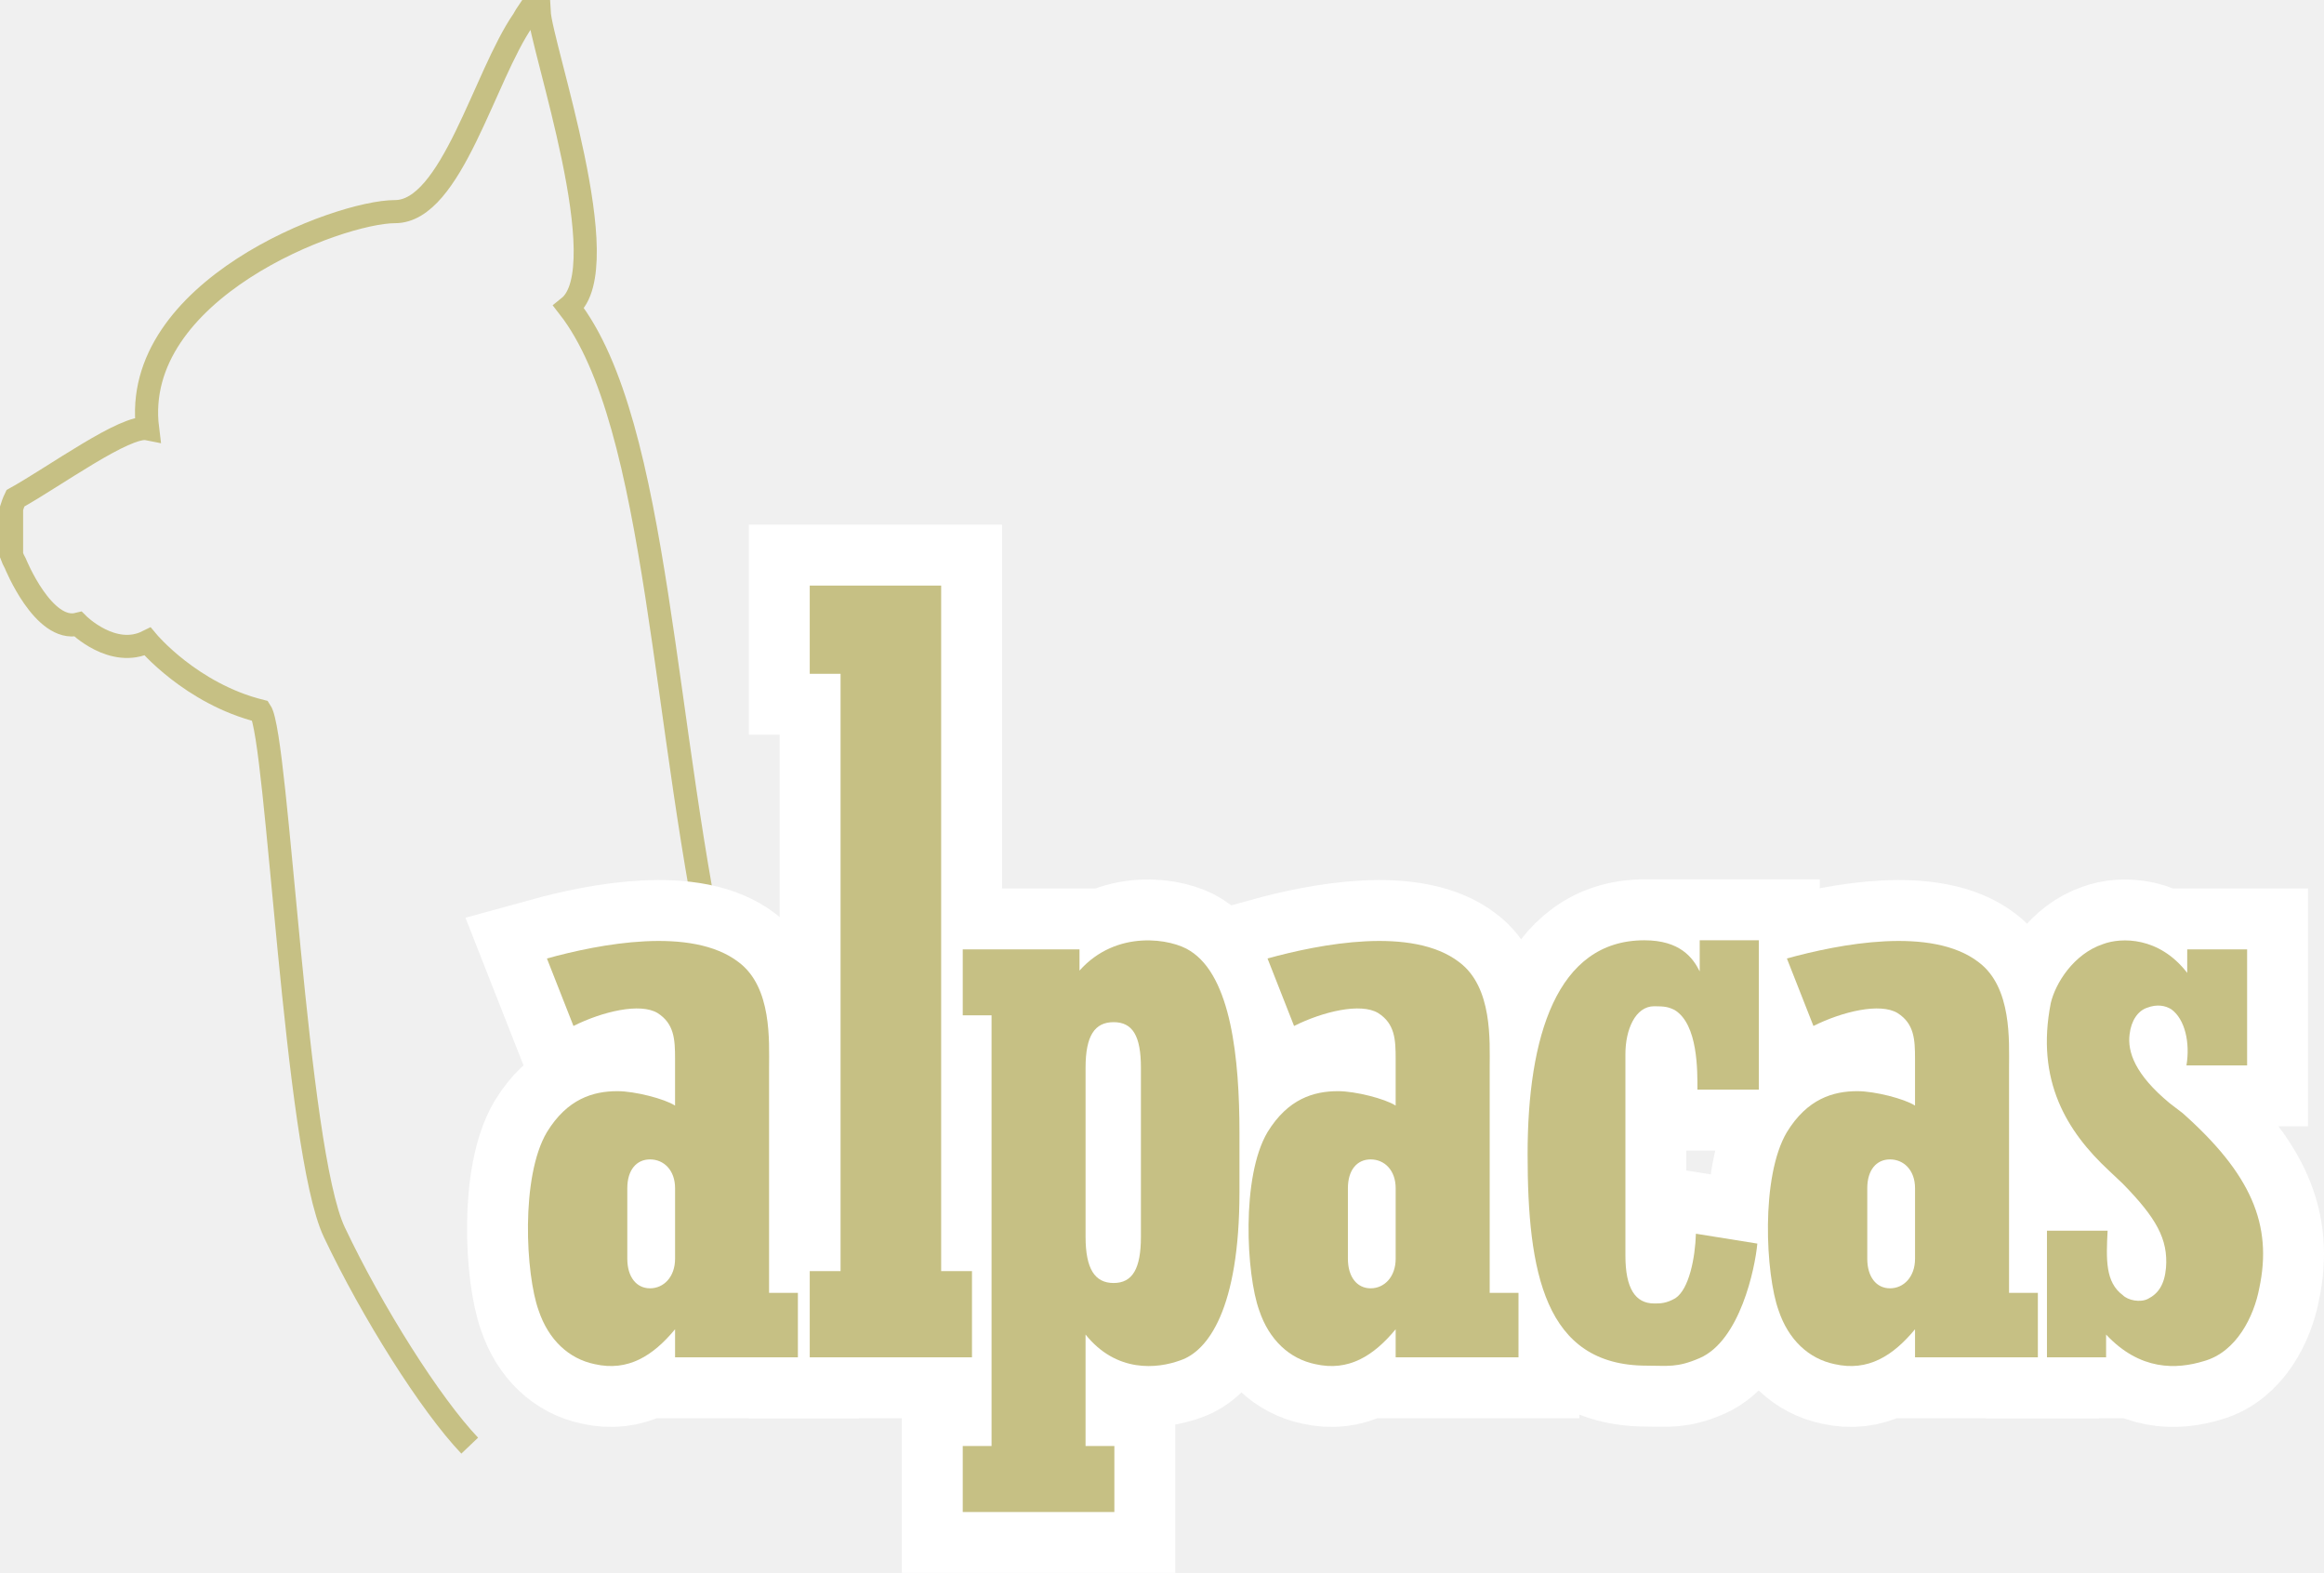
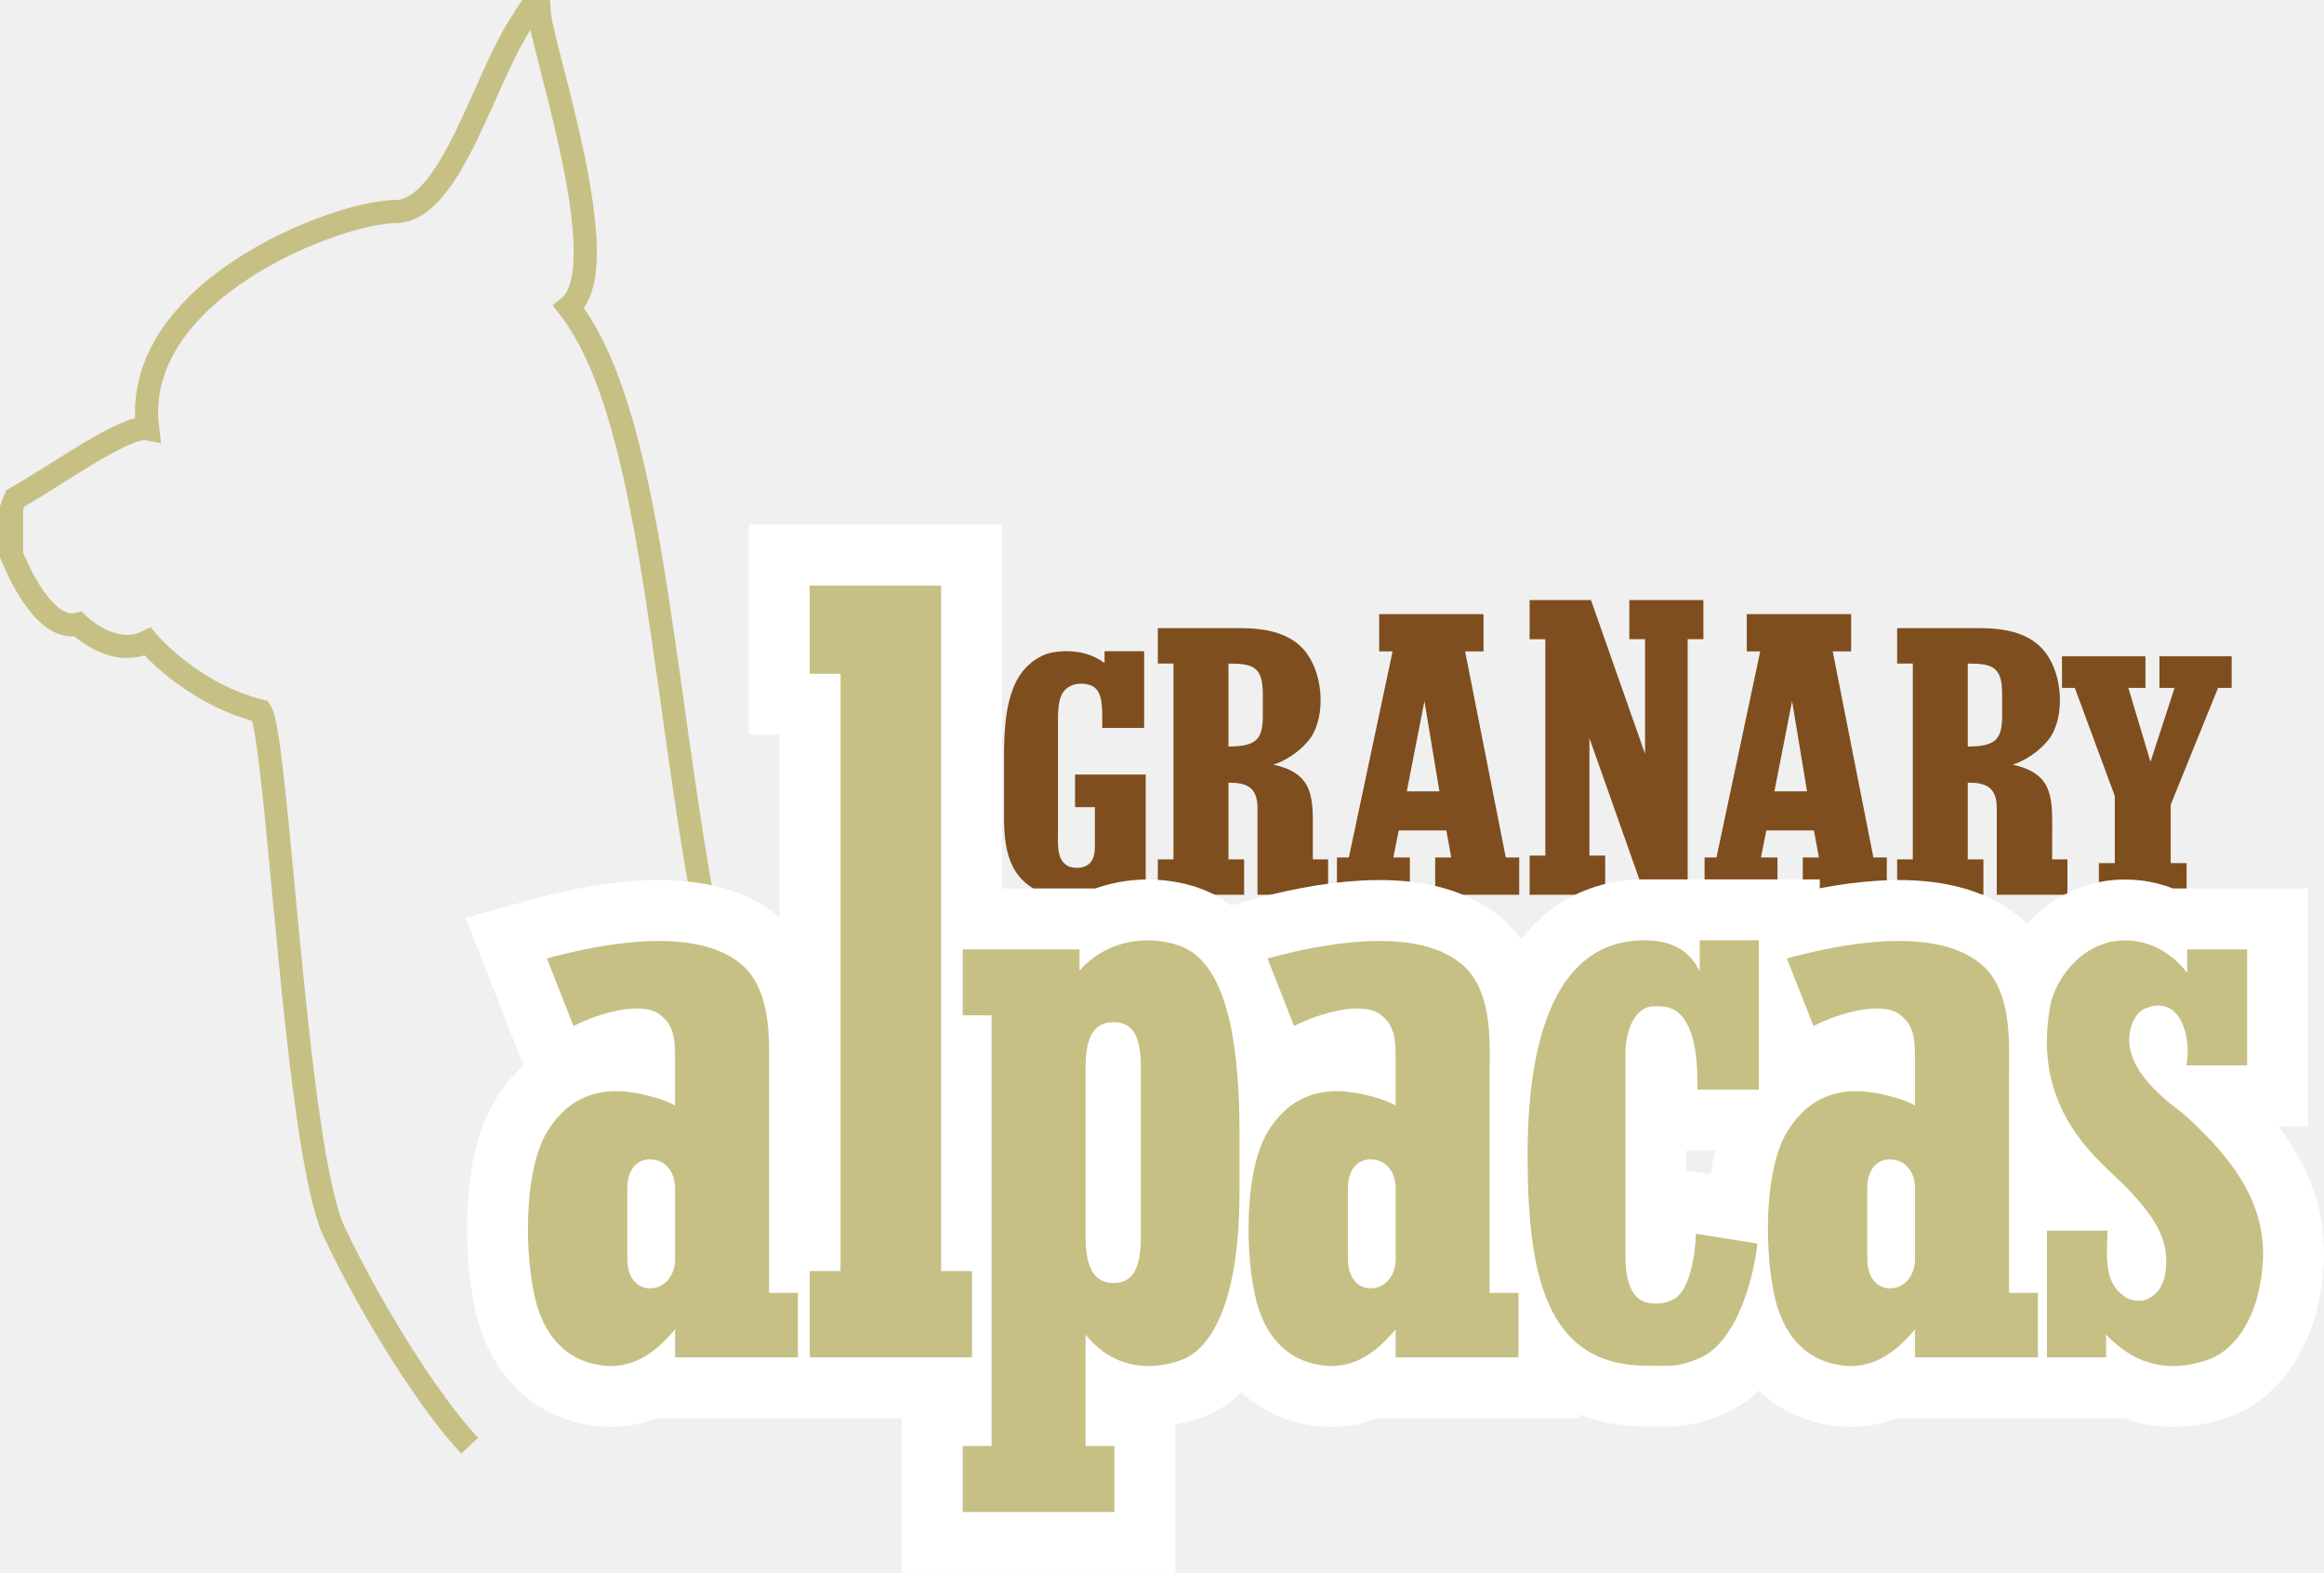
<svg xmlns="http://www.w3.org/2000/svg" version="1.1" id="logo" x="0px" y="0px" width="547.365px" height="370.433px" viewBox="-0.001 0 547.365 370.433" enable-background="new -0.001 0 547.365 370.433" xml:space="preserve">
  <defs>
    <style type="text/css">
      
        .filtered{
          filter: url(#myfilter);
          …
        }
      
    </style>
    <filter id="myfilter">
        
        

    </filter>
  </defs>
  <g>
    <path fill="none" stroke="#C6C084" stroke-width="5.445" d="M169.711,232.732c-13.853-60.212-14.273-132.78-35.752-160.392   c11.647-9.32-6.586-61.527-6.984-69.617h-2.545c-0.363,0.525-0.758,1.172-1.195,1.965c-9.207,13.295-16.887,45.152-30.184,45.152   c-13.295,0-62.385,18.408-58.293,51.137c-5.113-1.024-21.939,11.271-31.143,16.385c0,0-0.445,0.898-0.894,2.349v11.045   c0.242,0.654,0.525,1.307,0.894,1.949c0,0,6.598,16.338,14.776,14.297c0,0,8.178,8.18,16.365,4.092c0,0,10.225,12.271,26.59,16.361   c4.088,6.133,8.18,103.293,17.389,122.725c8.929,18.857,22.677,40.604,31.894,50.281" />
-     <path class="filtered" fill="#7F4E1E" d="M260.152,153.371h9.328v18.067h-9.875c0-4.606,0.273-8.631-2.469-9.946   c-1.195-0.513-2.836-0.656-4.301-0.222c-3.291,1.101-3.656,4.099-3.656,8.633v25.238c0,4.099-0.365,7.535,2.559,8.926   c0.916,0.365,2.562,0.438,3.57,0.072c1.642-0.584,2.56-1.975,2.56-4.606v-9.438h-4.664v-7.682h16.641v29.479h-4.938l-1.646-2.778   c-5.672,2.706-10.791,3.729-16.916,1.536c-8.869-3.219-9.877-10.754-9.877-18.508v-13.828c0-11.336,1.373-20.479,9.42-24.065   c1.461-0.732,8.779-2.269,14.264,1.899V153.371L260.152,153.371z M290.051,147.934c4.586,0,13.219-0.324,17.809,6.051   c3.863,5.396,4.223,14.554,0.988,19.539c-2.523,3.681-6.926,6.054-8.992,6.541c10.07,2.209,9.352,8.259,9.352,17.17v5.152h3.599   v8.338h-16.637v-20.438c0-5.07-2.789-5.972-6.836-5.972v18.072h3.688v8.338h-20.324v-8.338h3.685v-46.111h-3.685v-8.342H290.051z    M297.426,168.619v-5.232c0-6.459-2.43-7.111-8.094-7.111v19.537C295.895,175.812,297.426,174.096,297.426,168.619z    M349.409,144.631v8.775h-4.336l9.578,48.538h3.164v8.779h-19.793v-8.779h3.793l-1.172-6.366h-11.207l-1.262,6.366h3.883v8.779   h-17.172v-8.779h2.805l10.301-48.538h-3.164v-8.775H349.409z M339.02,186.371l-3.527-21.261l-4.155,21.261H339.02z    M387.551,211.176l-13.195-37.32v27.652h3.707v9.217h-17.801v-9.217h3.703v-50.967h-3.703v-9.215h14.457l12.737,36.233v-27.02   h-3.702v-9.215h17.44v9.215h-3.707v60.635L387.551,211.176L387.551,211.176z M435.991,144.631v8.775h-4.34l9.586,48.538h3.156   v8.779h-19.789v-8.779h3.797l-1.172-6.366h-11.207l-1.266,6.366h3.887v8.779h-17.172v-8.779h2.805l10.301-48.538h-3.164v-8.775   H435.991z M425.605,186.371l-3.523-21.261l-4.163,21.261H425.605z M464.18,147.934c4.586,0,13.219-0.324,17.809,6.051   c3.867,5.396,4.228,14.554,0.984,19.539c-2.517,3.681-6.922,6.054-8.988,6.541c10.074,2.209,9.355,8.259,9.355,17.17v5.152h3.594   v8.338h-16.641v-20.438c0-5.07-2.785-5.972-6.832-5.972v18.072h3.688v8.338h-20.324v-8.338h3.688v-46.111h-3.688v-8.342H464.18z    M471.555,168.619v-5.232c0-6.459-2.426-7.111-8.094-7.111v19.537C470.027,175.812,471.555,174.096,471.555,168.619z    M505.312,154.541v7.463h-4.027l5.216,17.41l5.668-17.41h-3.562v-7.463h17.008v7.463h-3.203l-11.155,27.508v13.75h3.75v7.463   H494.34v-7.463h3.75v-15.799l-9.422-25.459h-3.017v-7.463H505.312z" />
+     <path fill="#7F4E1E" d="M260.152,153.371h9.328v18.067h-9.875c0-4.606,0.273-8.631-2.469-9.946   c-1.195-0.513-2.836-0.656-4.301-0.222c-3.291,1.101-3.656,4.099-3.656,8.633v25.238c0,4.099-0.365,7.535,2.559,8.926   c0.916,0.365,2.562,0.438,3.57,0.072c1.642-0.584,2.56-1.975,2.56-4.606v-9.438h-4.664v-7.682h16.641v29.479h-4.938l-1.646-2.778   c-5.672,2.706-10.791,3.729-16.916,1.536c-8.869-3.219-9.877-10.754-9.877-18.508v-13.828c0-11.336,1.373-20.479,9.42-24.065   c1.461-0.732,8.779-2.269,14.264,1.899V153.371L260.152,153.371z M290.051,147.934c4.586,0,13.219-0.324,17.809,6.051   c3.863,5.396,4.223,14.554,0.988,19.539c-2.523,3.681-6.926,6.054-8.992,6.541c10.07,2.209,9.352,8.259,9.352,17.17v5.152h3.599   v8.338h-16.637v-20.438c0-5.07-2.789-5.972-6.836-5.972v18.072h3.688v8.338h-20.324v-8.338h3.685v-46.111h-3.685v-8.342H290.051z    M297.426,168.619v-5.232c0-6.459-2.43-7.111-8.094-7.111v19.537C295.895,175.812,297.426,174.096,297.426,168.619z    M349.409,144.631v8.775h-4.336l9.578,48.538h3.164v8.779h-19.793v-8.779h3.793l-1.172-6.366h-11.207l-1.262,6.366h3.883v8.779   h-17.172v-8.779h2.805l10.301-48.538h-3.164v-8.775H349.409z M339.02,186.371l-3.527-21.261l-4.155,21.261H339.02z    M387.551,211.176l-13.195-37.32v27.652h3.707v9.217h-17.801v-9.217h3.703v-50.967h-3.703v-9.215h14.457l12.737,36.233v-27.02   h-3.702v-9.215h17.44v9.215h-3.707v60.635L387.551,211.176L387.551,211.176z M435.991,144.631v8.775h-4.34l9.586,48.538h3.156   v8.779h-19.789v-8.779h3.797l-1.172-6.366h-11.207l-1.266,6.366h3.887v8.779h-17.172v-8.779h2.805l10.301-48.538h-3.164v-8.775   H435.991z M425.605,186.371l-3.523-21.261l-4.163,21.261H425.605z M464.18,147.934c4.586,0,13.219-0.324,17.809,6.051   c3.867,5.396,4.228,14.554,0.984,19.539c-2.517,3.681-6.922,6.054-8.988,6.541c10.074,2.209,9.355,8.259,9.355,17.17v5.152h3.594   v8.338h-16.641v-20.438c0-5.07-2.785-5.972-6.832-5.972v18.072h3.688v8.338h-20.324v-8.338h3.688v-46.111h-3.688v-8.342H464.18z    M471.555,168.619v-5.232c0-6.459-2.426-7.111-8.094-7.111v19.537C470.027,175.812,471.555,174.096,471.555,168.619z    M505.312,154.541v7.463h-4.027l5.216,17.41l5.668-17.41h-3.562v-7.463h17.008v7.463h-3.203l-11.155,27.508v13.75h3.75v7.463   H494.34v-7.463h3.75v-15.799l-9.422-25.459h-3.017v-7.463H505.312z" />
    <g>
      <path fill="none" stroke="#FFFFFF" stroke-width="28.688" d="M187.924,304.481v15.18h-28.929v-6.607    c-5.18,6.25-11.072,10-18.93,8.215c-6.071-1.25-10.893-5.715-13.215-12.679c-3.036-8.395-4.286-31.43,1.964-41.965    c4.822-7.857,10.894-9.645,16.607-9.645c4.106,0,11.072,1.786,13.572,3.395c0,0,0-7.5,0-11.072c0-4.464-0.18-8.214-4.107-10.714    c-4.107-2.5-13.036-0.357-19.822,3.035l-6.25-15.894c12.322-3.393,34.108-7.679,45.18,0.894    c7.856,5.894,7.143,18.571,7.143,24.821v53.036H187.924z M153.103,303.41c3.214,0,5.894-2.68,5.894-6.966v-16.606    c0-4.285-2.68-6.785-5.894-6.785s-5.356,2.5-5.356,6.785v16.606C147.746,300.731,149.888,303.41,153.103,303.41z" />
      <path fill="none" stroke="#FFFFFF" stroke-width="28.688" d="M221.667,137.91v161.448h7.26v20.302h-38.211v-20.302h7.26V158.688    h-7.26V137.91H221.667z" />
      <path fill="none" stroke="#FFFFFF" stroke-width="28.688" d="M226.75,340.554h6.786V239.123h-6.786v-15.536h27.5v5    c8.75-9.822,21.786-7.5,26.07-4.644c9.645,6.072,11.607,25.357,11.607,42.858c0,7.5,0,5,0,13.929c0,27.68-7.5,37.5-13.929,39.644    c-5.356,1.965-15,3.036-22.321-6.071v26.251h6.786v15.535H226.75V340.554z M262.287,302.16c4.464,0,6.429-3.395,6.429-10.895    v-39.821c0-7.5-1.965-10.715-6.429-10.715c-4.465,0-6.607,3.215-6.607,10.715v39.821    C255.68,298.767,257.822,302.16,262.287,302.16z" />
      <path fill="none" stroke="#FFFFFF" stroke-width="28.688" d="M357.646,304.481v15.18h-28.93v-6.607    c-5.18,6.25-11.071,10-18.93,8.215c-6.07-1.25-10.893-5.715-13.214-12.679c-3.035-8.395-4.285-31.43,1.964-41.965    c4.821-7.857,10.895-9.645,16.607-9.645c4.106,0,11.071,1.786,13.571,3.395c0,0,0-7.5,0-11.072c0-4.464-0.179-8.214-4.106-10.714    c-4.106-2.5-13.036-0.357-19.822,3.035l-6.25-15.894c12.321-3.393,34.107-7.679,45.181,0.894    c7.855,5.894,7.143,18.571,7.143,24.821v53.036H357.646z M322.823,303.41c3.215,0,5.894-2.68,5.894-6.966v-16.606    c0-4.285-2.679-6.785-5.894-6.785c-3.214,0-5.356,2.5-5.356,6.785v16.606C317.467,300.731,319.61,303.41,322.823,303.41z" />
      <path fill="none" stroke="#FFFFFF" stroke-width="28.688" d="M399.433,290.553l14.465,2.321    c-0.536,5.893-4.106,22.856-13.571,26.965c-5.356,2.321-7.5,1.785-12.5,1.785c-24.106,0-28.036-22.144-28.036-49.821    c0-27.501,6.785-50.357,27.5-50.357c8.394,0,11.43,4.106,13.036,7.321v-7.321h13.93v35.179h-14.467    c0-4.286,0.18-15.357-5.356-18.751c-1.428-0.714-2.321-0.894-4.821-0.894c-4.464,0-6.785,5.536-6.785,11.25v47.501    c0,7.68,2.321,11.25,6.785,11.25c1.429,0,2.857,0,5-1.25C397.825,303.589,399.255,296.267,399.433,290.553z" />
      <path fill="none" stroke="#FFFFFF" stroke-width="28.688" d="M479.971,304.481v15.18h-28.93v-6.607    c-5.18,6.25-11.071,10-18.93,8.215c-6.071-1.25-10.893-5.715-13.214-12.679c-3.036-8.395-4.286-31.43,1.964-41.965    c4.821-7.857,10.895-9.645,16.607-9.645c4.106,0,11.07,1.786,13.57,3.395c0,0,0-7.5,0-11.072c0-4.464-0.178-8.214-4.105-10.714    c-4.107-2.5-13.036-0.357-19.822,3.035l-6.25-15.894c12.321-3.393,34.107-7.679,45.181,0.894    c7.855,5.894,7.143,18.571,7.143,24.821v53.036H479.971z M445.148,303.41c3.215,0,5.894-2.68,5.894-6.966v-16.606    c0-4.285-2.679-6.785-5.894-6.785c-3.214,0-5.356,2.5-5.356,6.785v16.606C439.79,300.731,441.935,303.41,445.148,303.41z" />
      <path fill="none" stroke="#FFFFFF" stroke-width="28.688" d="M515.15,223.587h14.107v27.322h-14.286    c0.893-5.357-0.357-10.894-3.571-13.215c-1.429-0.894-3.394-1.25-5.715-0.356c-2.144,0.714-3.75,3.035-4.107,6.25    c-0.534,4.106,1.25,9.464,9.466,16.25l3.035,2.321c16.071,14.286,21.25,26.251,18.035,41.251c-1.25,6.606-5.355,15-13.035,17.143    c-6.429,1.965-15.001,2.321-23.035-6.25v5.357h-13.93v-29.822h14.285c-0.355,6.786-0.535,12.144,3.572,15.18    c1.25,1.25,4.105,1.785,5.893,0.894c2.5-1.25,3.93-3.394,4.286-7.321c0.535-6.786-2.322-11.786-10.179-19.822l-3.215-3.035    c-10-9.285-17.321-21.251-13.75-39.465c1.07-4.644,5.356-11.606,12.32-13.929c4.286-1.607,13.216-1.786,19.822,6.786    L515.15,223.587L515.15,223.587z" />
    </g>
    <g>
      <path fill="#C6C084" d="M187.924,304.481v15.18h-28.929v-6.607c-5.18,6.25-11.072,10-18.93,8.215    c-6.071-1.25-10.893-5.715-13.215-12.679c-3.036-8.395-4.286-31.43,1.964-41.965c4.822-7.857,10.894-9.645,16.607-9.645    c4.106,0,11.072,1.786,13.572,3.395c0,0,0-7.5,0-11.072c0-4.464-0.18-8.214-4.107-10.714c-4.107-2.5-13.036-0.357-19.822,3.035    l-6.25-15.894c12.322-3.393,34.108-7.679,45.18,0.894c7.856,5.894,7.143,18.571,7.143,24.821v53.036H187.924z M153.103,303.41    c3.214,0,5.894-2.68,5.894-6.966v-16.606c0-4.285-2.68-6.785-5.894-6.785s-5.356,2.5-5.356,6.785v16.606    C147.746,300.731,149.888,303.41,153.103,303.41z" />
      <path fill="#C6C084" d="M221.667,137.91v161.448h7.26v20.302h-38.211v-20.302h7.26V158.688h-7.26V137.91H221.667z" />
      <path fill="#C6C084" d="M226.75,340.554h6.786V239.123h-6.786v-15.536h27.5v5c8.75-9.822,21.786-7.5,26.07-4.644    c9.645,6.072,11.607,25.357,11.607,42.858c0,7.5,0,5,0,13.929c0,27.68-7.5,37.5-13.929,39.644c-5.356,1.965-15,3.036-22.321-6.071    v26.251h6.786v15.535H226.75V340.554z M262.287,302.16c4.464,0,6.429-3.395,6.429-10.895v-39.821c0-7.5-1.965-10.715-6.429-10.715    c-4.465,0-6.607,3.215-6.607,10.715v39.821C255.68,298.767,257.822,302.16,262.287,302.16z" />
      <path fill="#C6C084" d="M357.646,304.481v15.18h-28.93v-6.607c-5.18,6.25-11.071,10-18.93,8.215    c-6.07-1.25-10.893-5.715-13.214-12.679c-3.035-8.395-4.285-31.43,1.964-41.965c4.821-7.857,10.895-9.645,16.607-9.645    c4.106,0,11.071,1.786,13.571,3.395c0,0,0-7.5,0-11.072c0-4.464-0.179-8.214-4.106-10.714c-4.106-2.5-13.036-0.357-19.822,3.035    l-6.25-15.894c12.321-3.393,34.107-7.679,45.181,0.894c7.855,5.894,7.143,18.571,7.143,24.821v53.036H357.646z M322.823,303.41    c3.215,0,5.894-2.68,5.894-6.966v-16.606c0-4.285-2.679-6.785-5.894-6.785c-3.214,0-5.356,2.5-5.356,6.785v16.606    C317.467,300.731,319.61,303.41,322.823,303.41z" />
      <path fill="#C6C084" d="M399.433,290.553l14.465,2.321c-0.536,5.893-4.106,22.856-13.571,26.965    c-5.356,2.321-7.5,1.785-12.5,1.785c-24.106,0-28.036-22.144-28.036-49.821c0-27.501,6.785-50.357,27.5-50.357    c8.394,0,11.43,4.106,13.036,7.321v-7.321h13.93v35.179h-14.467c0-4.286,0.18-15.357-5.356-18.751    c-1.428-0.714-2.321-0.894-4.821-0.894c-4.464,0-6.785,5.536-6.785,11.25v47.501c0,7.68,2.321,11.25,6.785,11.25    c1.429,0,2.857,0,5-1.25C397.825,303.589,399.255,296.267,399.433,290.553z" />
      <path fill="#C6C084" d="M479.971,304.481v15.18h-28.93v-6.607c-5.18,6.25-11.071,10-18.93,8.215    c-6.071-1.25-10.893-5.715-13.214-12.679c-3.036-8.395-4.286-31.43,1.964-41.965c4.821-7.857,10.895-9.645,16.607-9.645    c4.106,0,11.07,1.786,13.57,3.395c0,0,0-7.5,0-11.072c0-4.464-0.178-8.214-4.105-10.714c-4.107-2.5-13.036-0.357-19.822,3.035    l-6.25-15.894c12.321-3.393,34.107-7.679,45.181,0.894c7.855,5.894,7.143,18.571,7.143,24.821v53.036H479.971z M445.148,303.41    c3.215,0,5.894-2.68,5.894-6.966v-16.606c0-4.285-2.679-6.785-5.894-6.785c-3.214,0-5.356,2.5-5.356,6.785v16.606    C439.79,300.731,441.935,303.41,445.148,303.41z" />
      <path fill="#C6C084" d="M515.15,223.587h14.107v27.322h-14.286c0.893-5.357-0.357-10.894-3.571-13.215    c-1.429-0.894-3.394-1.25-5.715-0.356c-2.144,0.714-3.75,3.035-4.107,6.25c-0.534,4.106,1.25,9.464,9.466,16.25l3.035,2.321    c16.071,14.286,21.25,26.251,18.035,41.251c-1.25,6.606-5.355,15-13.035,17.143c-6.429,1.965-15.001,2.321-23.035-6.25v5.357    h-13.93v-29.822h14.285c-0.355,6.786-0.535,12.144,3.572,15.18c1.25,1.25,4.105,1.785,5.893,0.894    c2.5-1.25,3.93-3.394,4.286-7.321c0.535-6.786-2.322-11.786-10.179-19.822l-3.215-3.035c-10-9.285-17.321-21.251-13.75-39.465    c1.07-4.644,5.356-11.606,12.32-13.929c4.286-1.607,13.216-1.786,19.822,6.786L515.15,223.587L515.15,223.587z" />
    </g>
  </g>
</svg>
